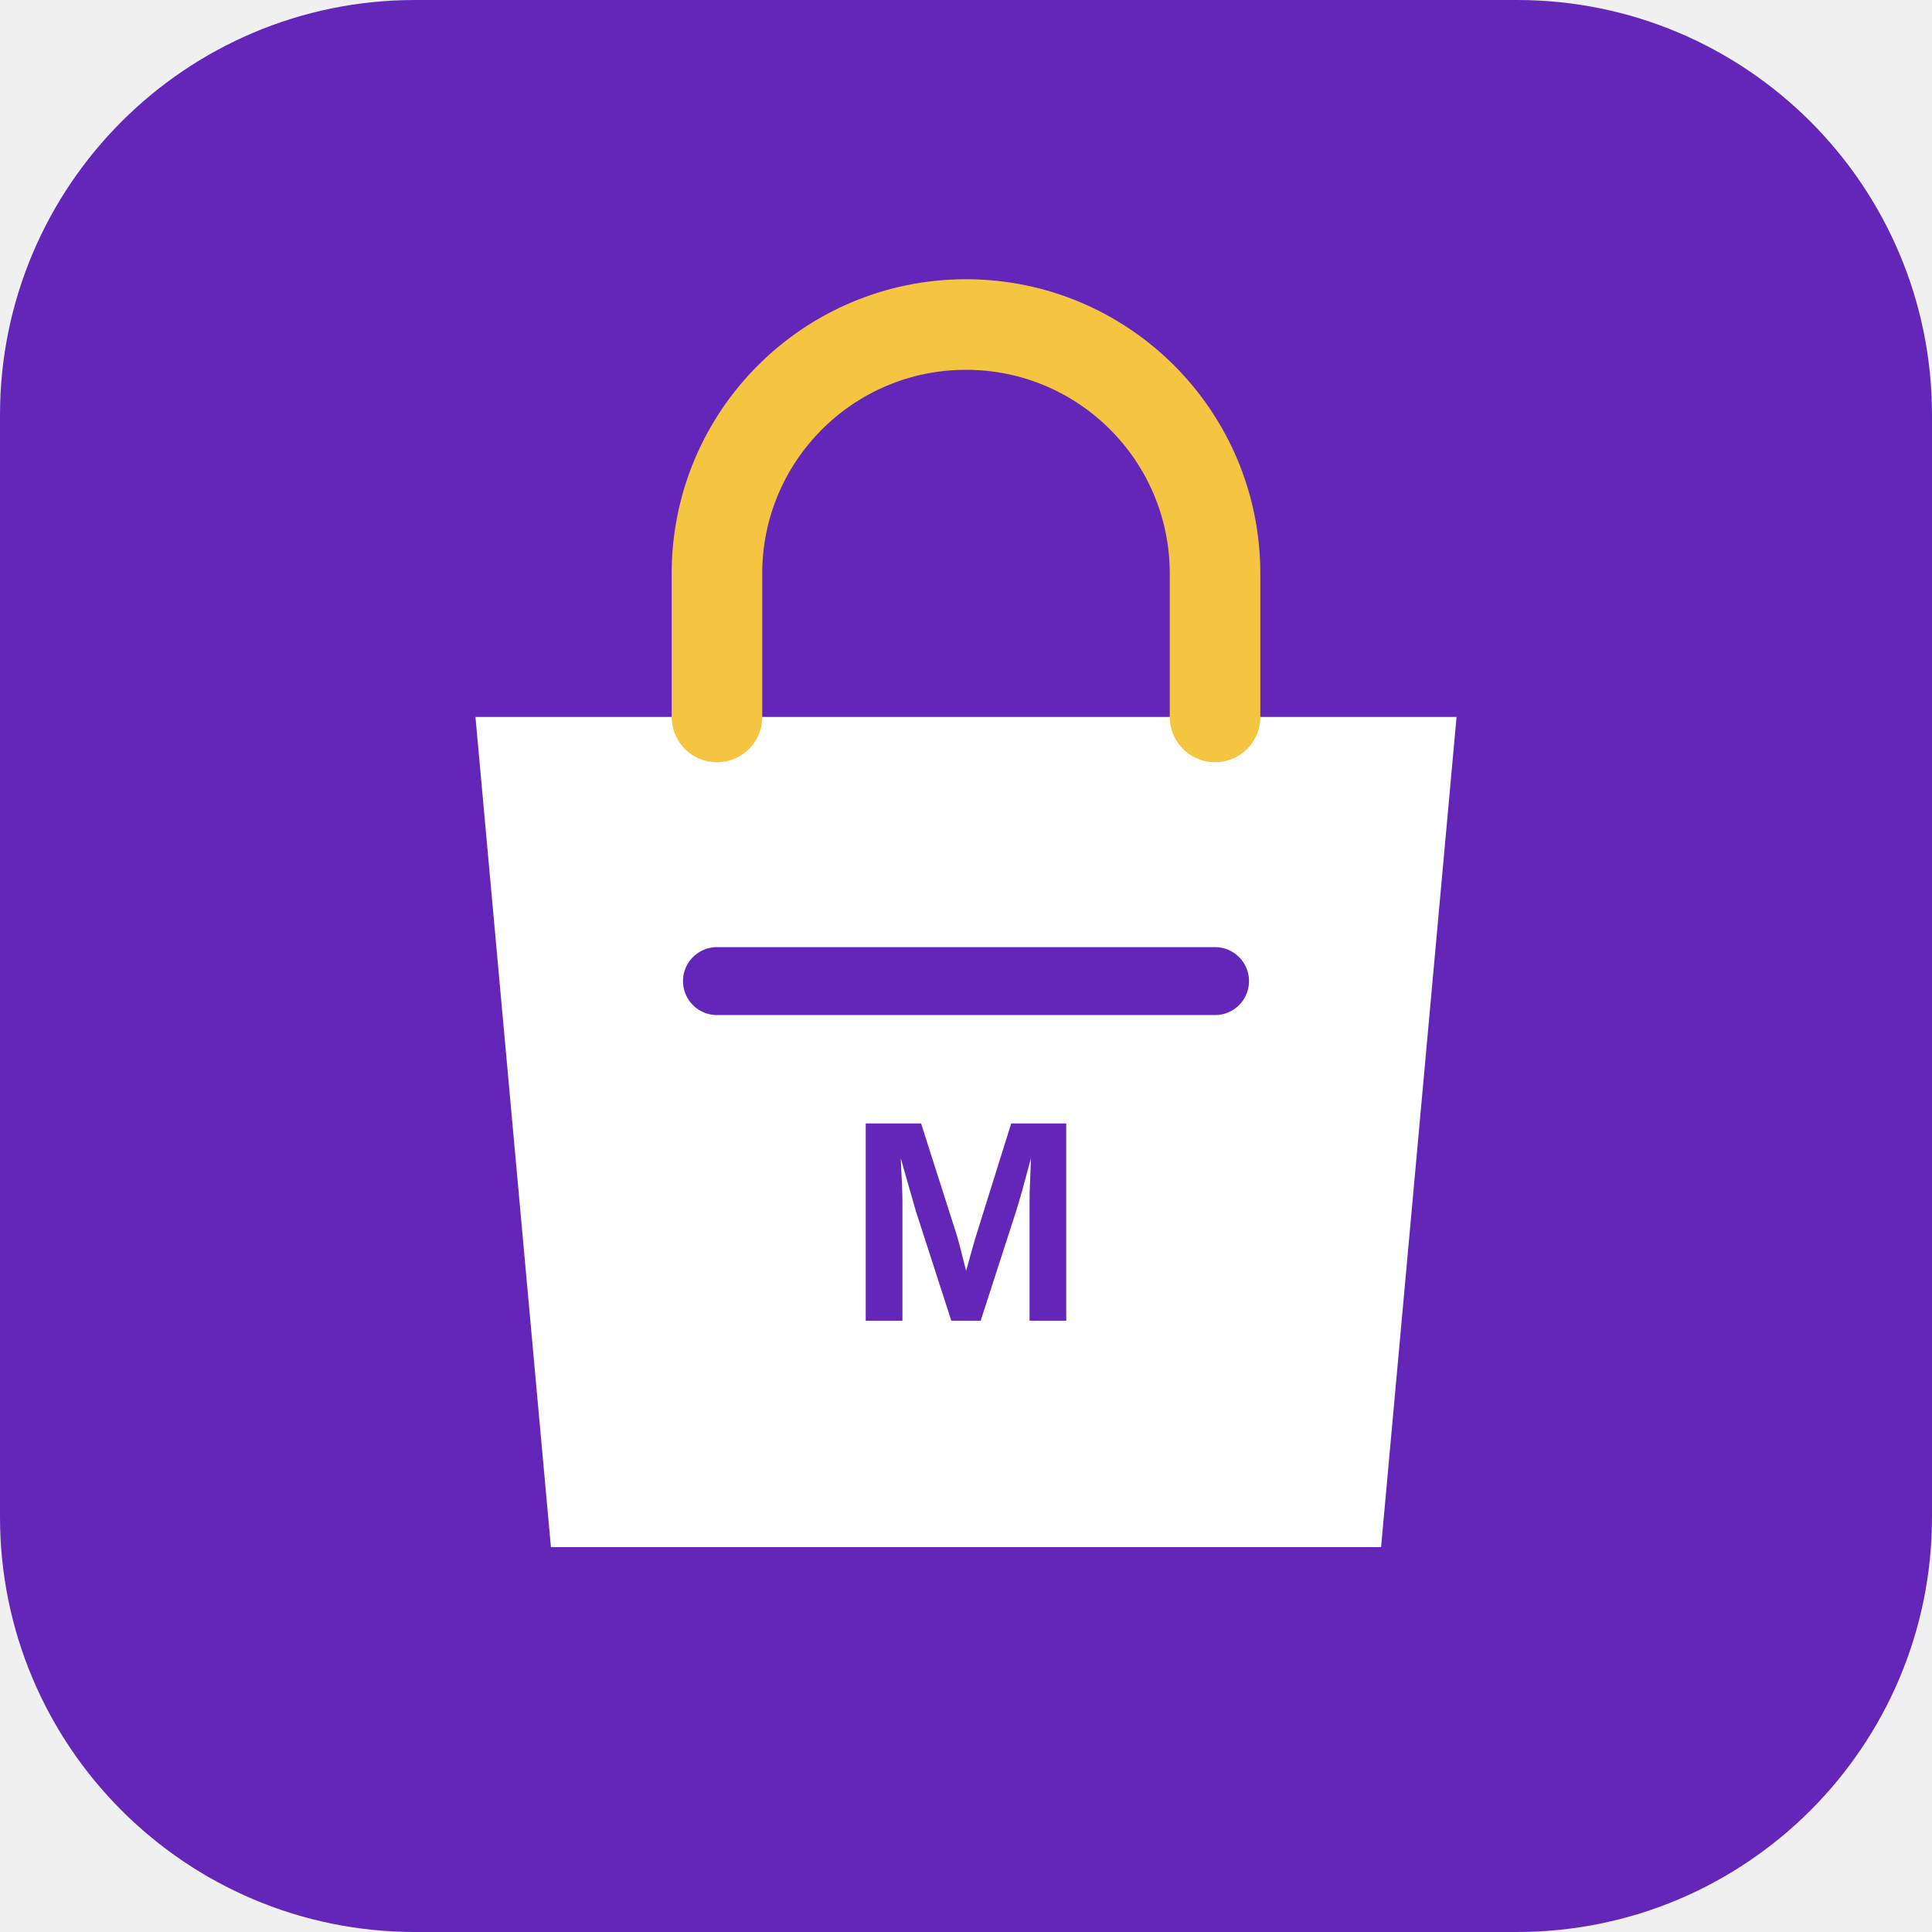
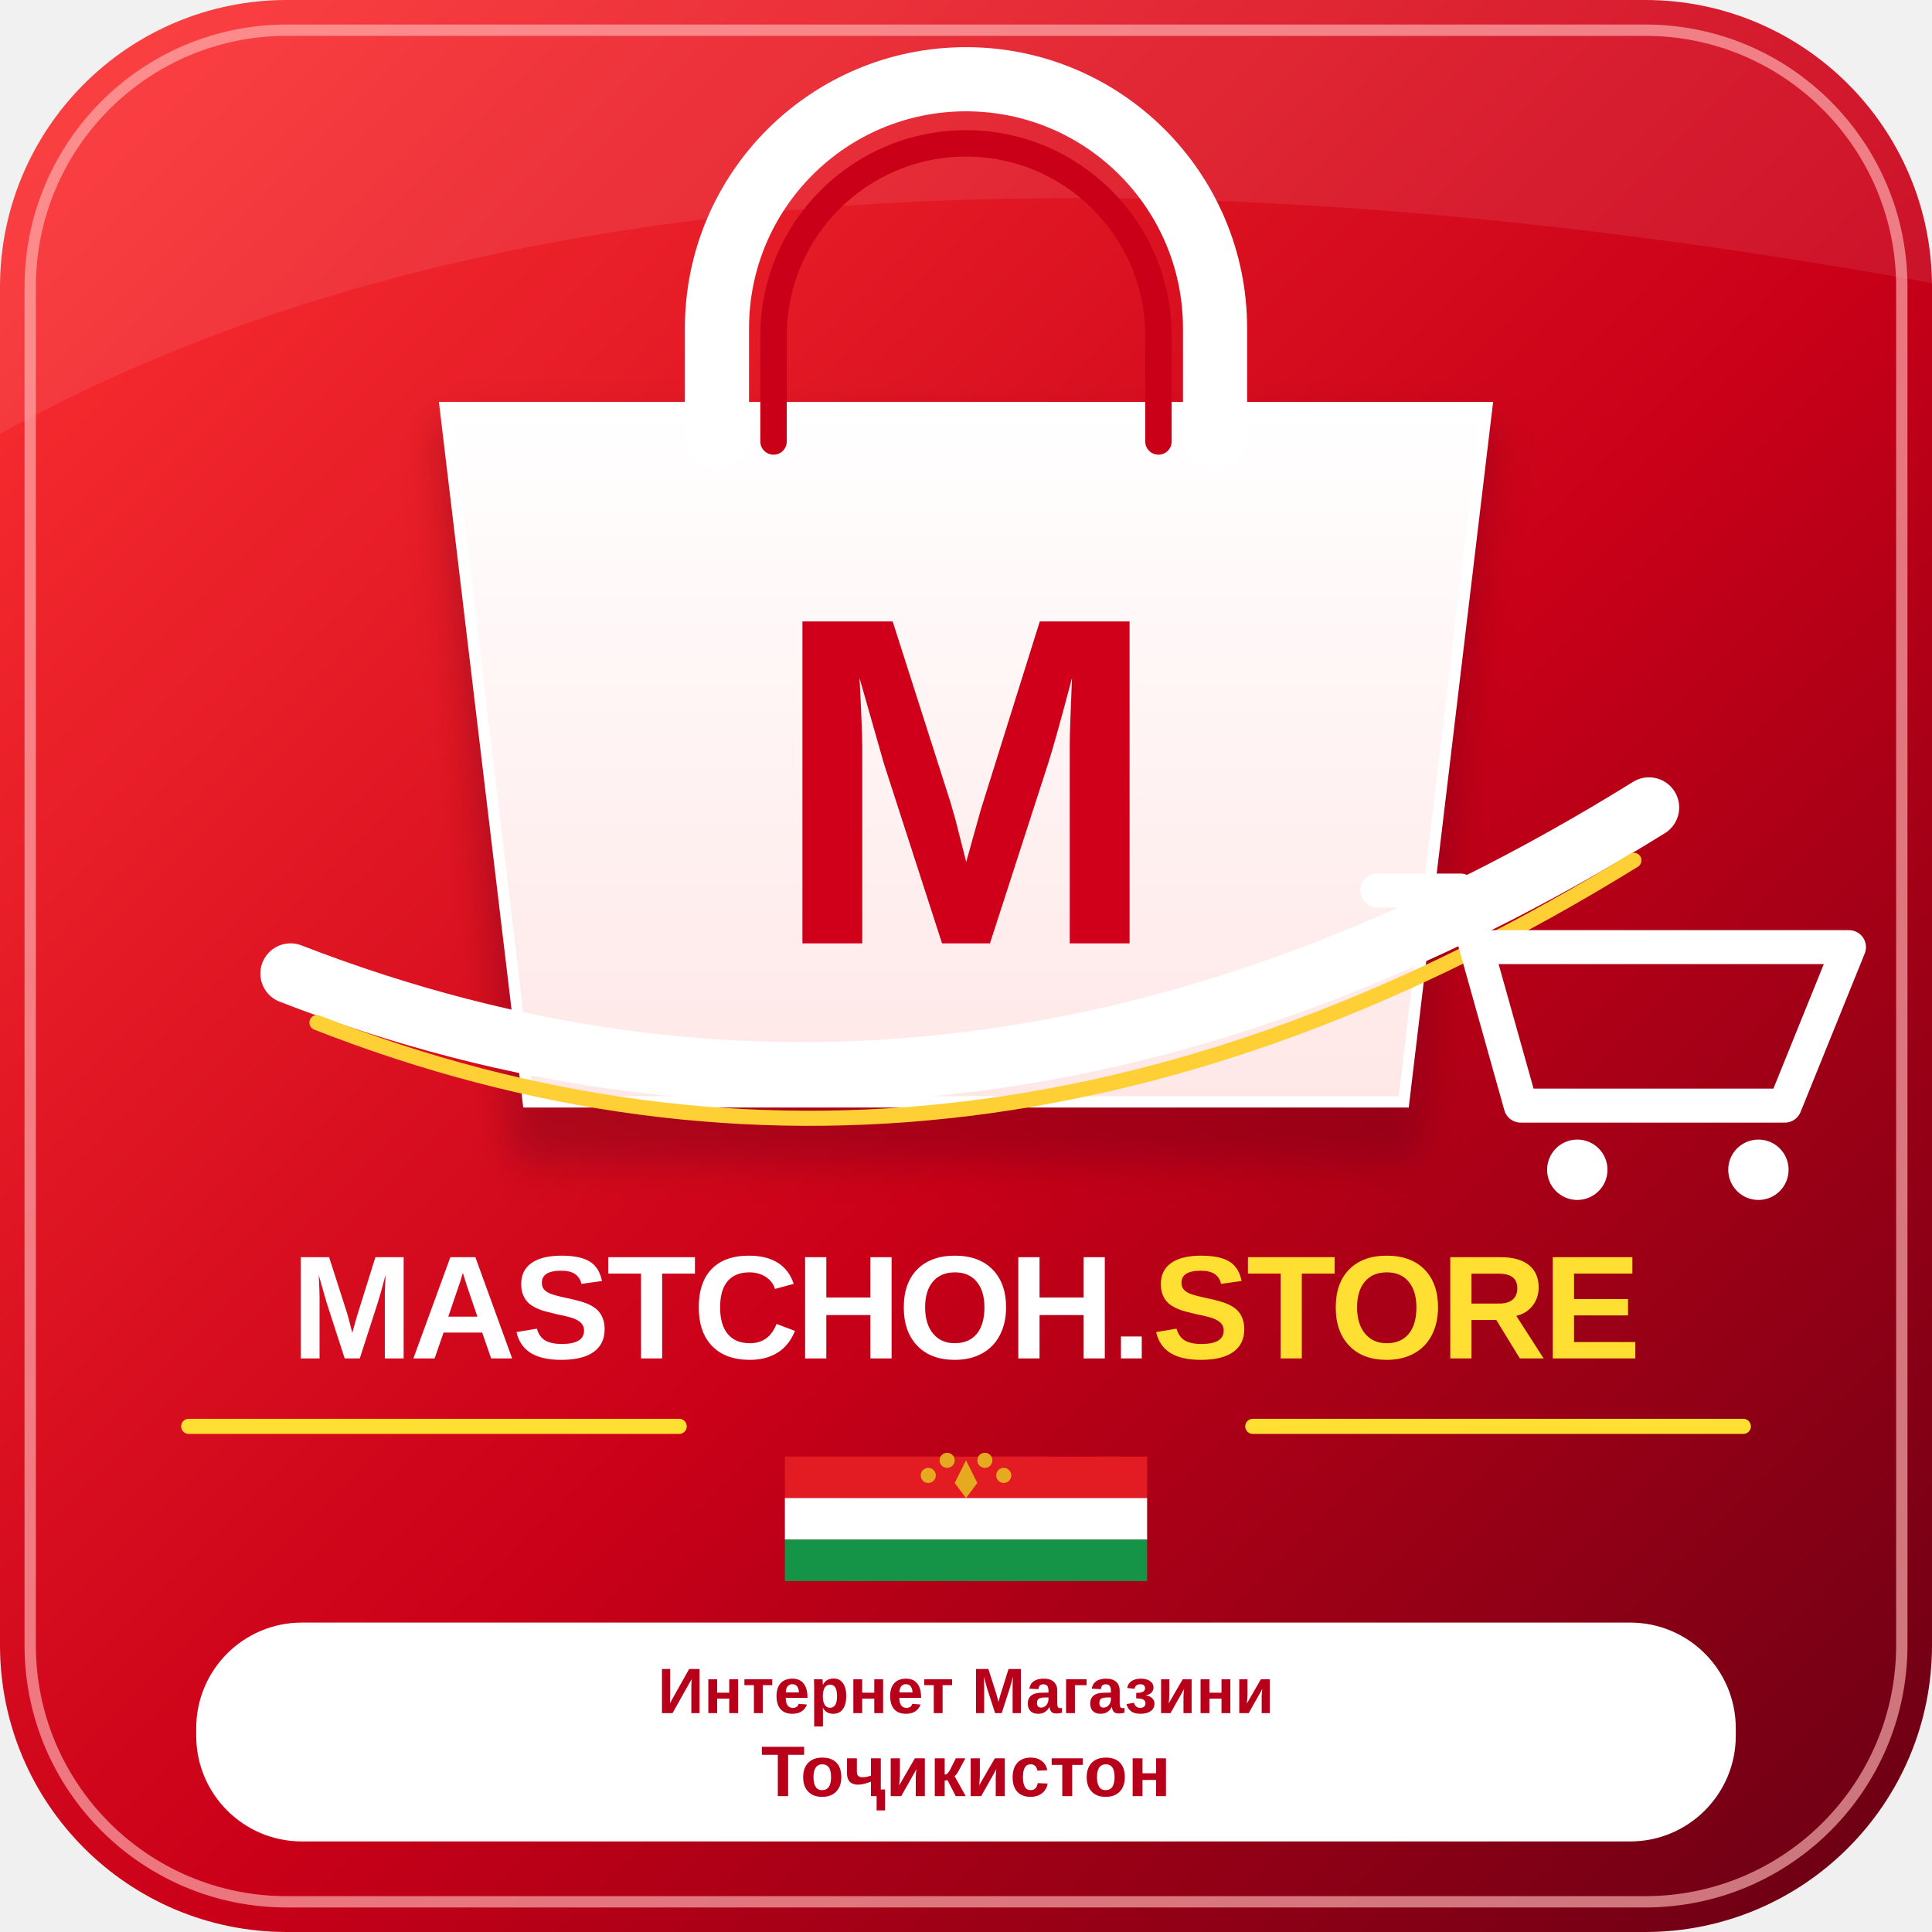
<svg xmlns="http://www.w3.org/2000/svg" viewBox="0 0 512 512">
-   <rect width="512" height="512" rx="110" fill="#6326b8" />
-   <path d="M126 190h260l-20 220H146z" fill="#fff" />
-   <path d="M190 190v-38a66 66 0 0 1 132 0v38" fill="none" stroke="#f5c542" stroke-width="24" stroke-linecap="round" />
-   <path d="M190 260h132" stroke="#6326b8" stroke-width="18" stroke-linecap="round" />
-   <text x="256" y="350" font-family="Arial,sans-serif" font-size="76" font-weight="bold" text-anchor="middle" fill="#6326b8">M</text>
+   <defs>
+     <linearGradient id="bg" x1="0" y1="0" x2="1" y2="1">
+       <stop stop-color="#ff3434" />
+       <stop offset=".55" stop-color="#c90018" />
+       <stop offset="1" stop-color="#650014" />
+     </linearGradient>
+     <linearGradient id="shine" x1="0" y1="0" x2="0" y2="1">
+       <stop stop-color="#fff" />
+       <stop offset="1" stop-color="#ffe7e7" />
+     </linearGradient>
+     <filter id="shadow" x="-30%" y="-30%" width="160%" height="160%">
+       <feGaussianBlur stdDeviation="5" />
+     </filter>
+   </defs>
+   <rect width="512" height="512" rx="76" fill="url(#bg)" />
+   <path d="M0 115Q180 15 512 75V0H0Z" fill="#fff" opacity=".08" />
+   <rect x="8" y="8" width="496" height="496" rx="68" fill="none" stroke="#ffb5b5" stroke-width="3" opacity=".65" />
+   <path d="M116 112h280l-20 196H136z" fill="#650014" opacity=".35" filter="url(#shadow)" />
+   <path d="M118 108h276l-22 184H140z" fill="url(#shine)" stroke="#fff" stroke-width="3" />
+   <path d="M190 116V87a66 66 0 0 1 132 0v29" fill="none" stroke="#fff" stroke-width="17" stroke-linecap="round" />
+   <path d="M205 117V89a51 51 0 0 1 102 0v28" fill="none" stroke="#c90018" stroke-width="7" stroke-linecap="round" />
+   <text x="256" y="250" font-family="Arial,sans-serif" font-size="124" font-weight="900" text-anchor="middle" fill="#d0001b">M</text>
+   <path d="M77 258Q255 327 437 214" fill="none" stroke="#fff" stroke-width="16" stroke-linecap="round" />
+   <path d="M84 271Q255 338 433 228" fill="none" stroke="#ffcf36" stroke-width="4" stroke-linecap="round" />
+   <path d="M365 236h22l16 57h70l17-42h-96" fill="none" stroke="#fff" stroke-width="9" stroke-linecap="round" stroke-linejoin="round" />
+   <circle cx="418" cy="310" r="8" fill="#fff" />
+   <circle cx="466" cy="310" r="8" fill="#fff" />
+   <text x="256" y="360" font-family="Arial,sans-serif" font-size="39" font-weight="900" text-anchor="middle" fill="#fff" letter-spacing="-1">MASTCHOH.<tspan fill="#ffdf32">STORE</tspan>
+   </text>
+   <path d="M50 378h130M332 378h130" stroke="#ffdf32" stroke-width="4" stroke-linecap="round" />
+   <path d="M208 386h96v11h-96z" fill="#e31b23" />
+   <path d="M208 397h96v11h-96z" fill="#fff" />
+   <path d="M208 408h96v11h-96z" fill="#159447" />
+   <g fill="#e6aa20">
+     <path d="M253 393l3-6 3 6-3 4z" />
+     <circle cx="246" cy="391" r="2" />
+     <circle cx="266" cy="391" r="2" />
+     <circle cx="251" cy="387" r="2" />
+     <circle cx="261" cy="387" r="2" />
+   </g>
+   <rect x="52" y="430" width="408" height="58" rx="28" fill="#fff" />
+   <text x="256" y="454" font-family="Arial,sans-serif" font-size="17" font-weight="800" text-anchor="middle" fill="#b9001b">Интернет Магазини</text>
+   <text x="256" y="476" font-family="Arial,sans-serif" font-size="19" font-weight="900" text-anchor="middle" fill="#b9001b">Тоҷикистон</text>
</svg>
